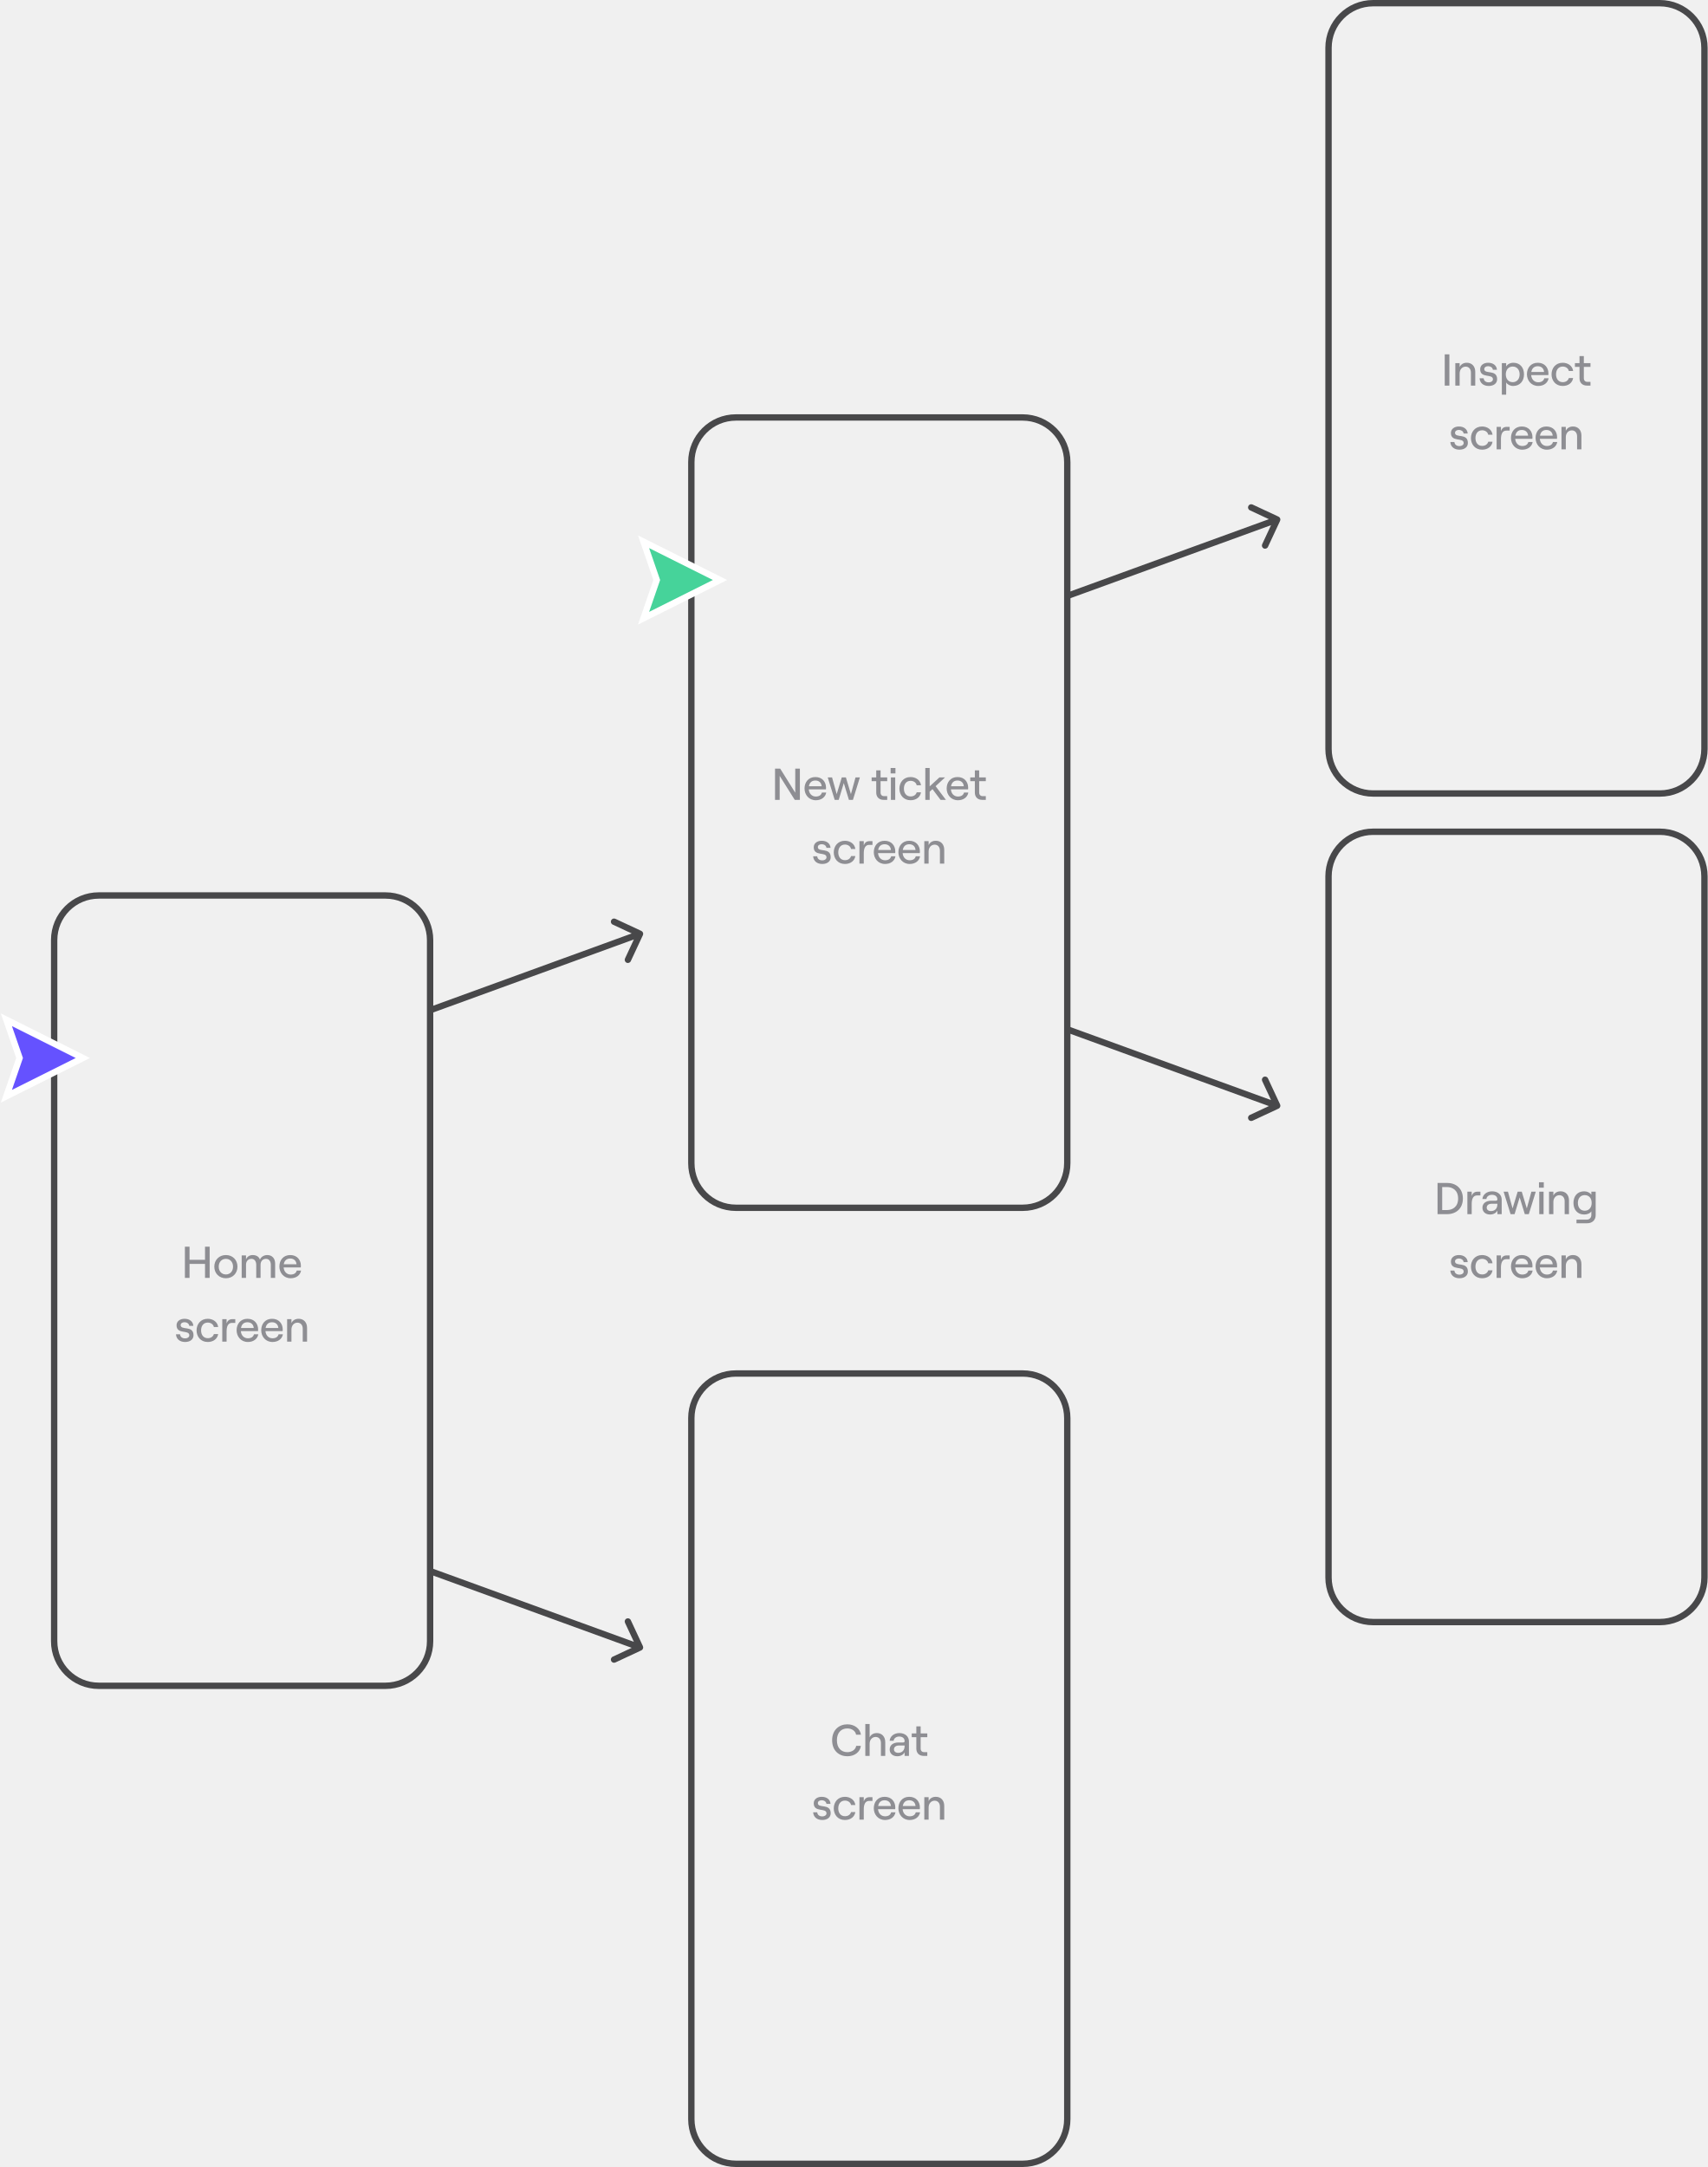
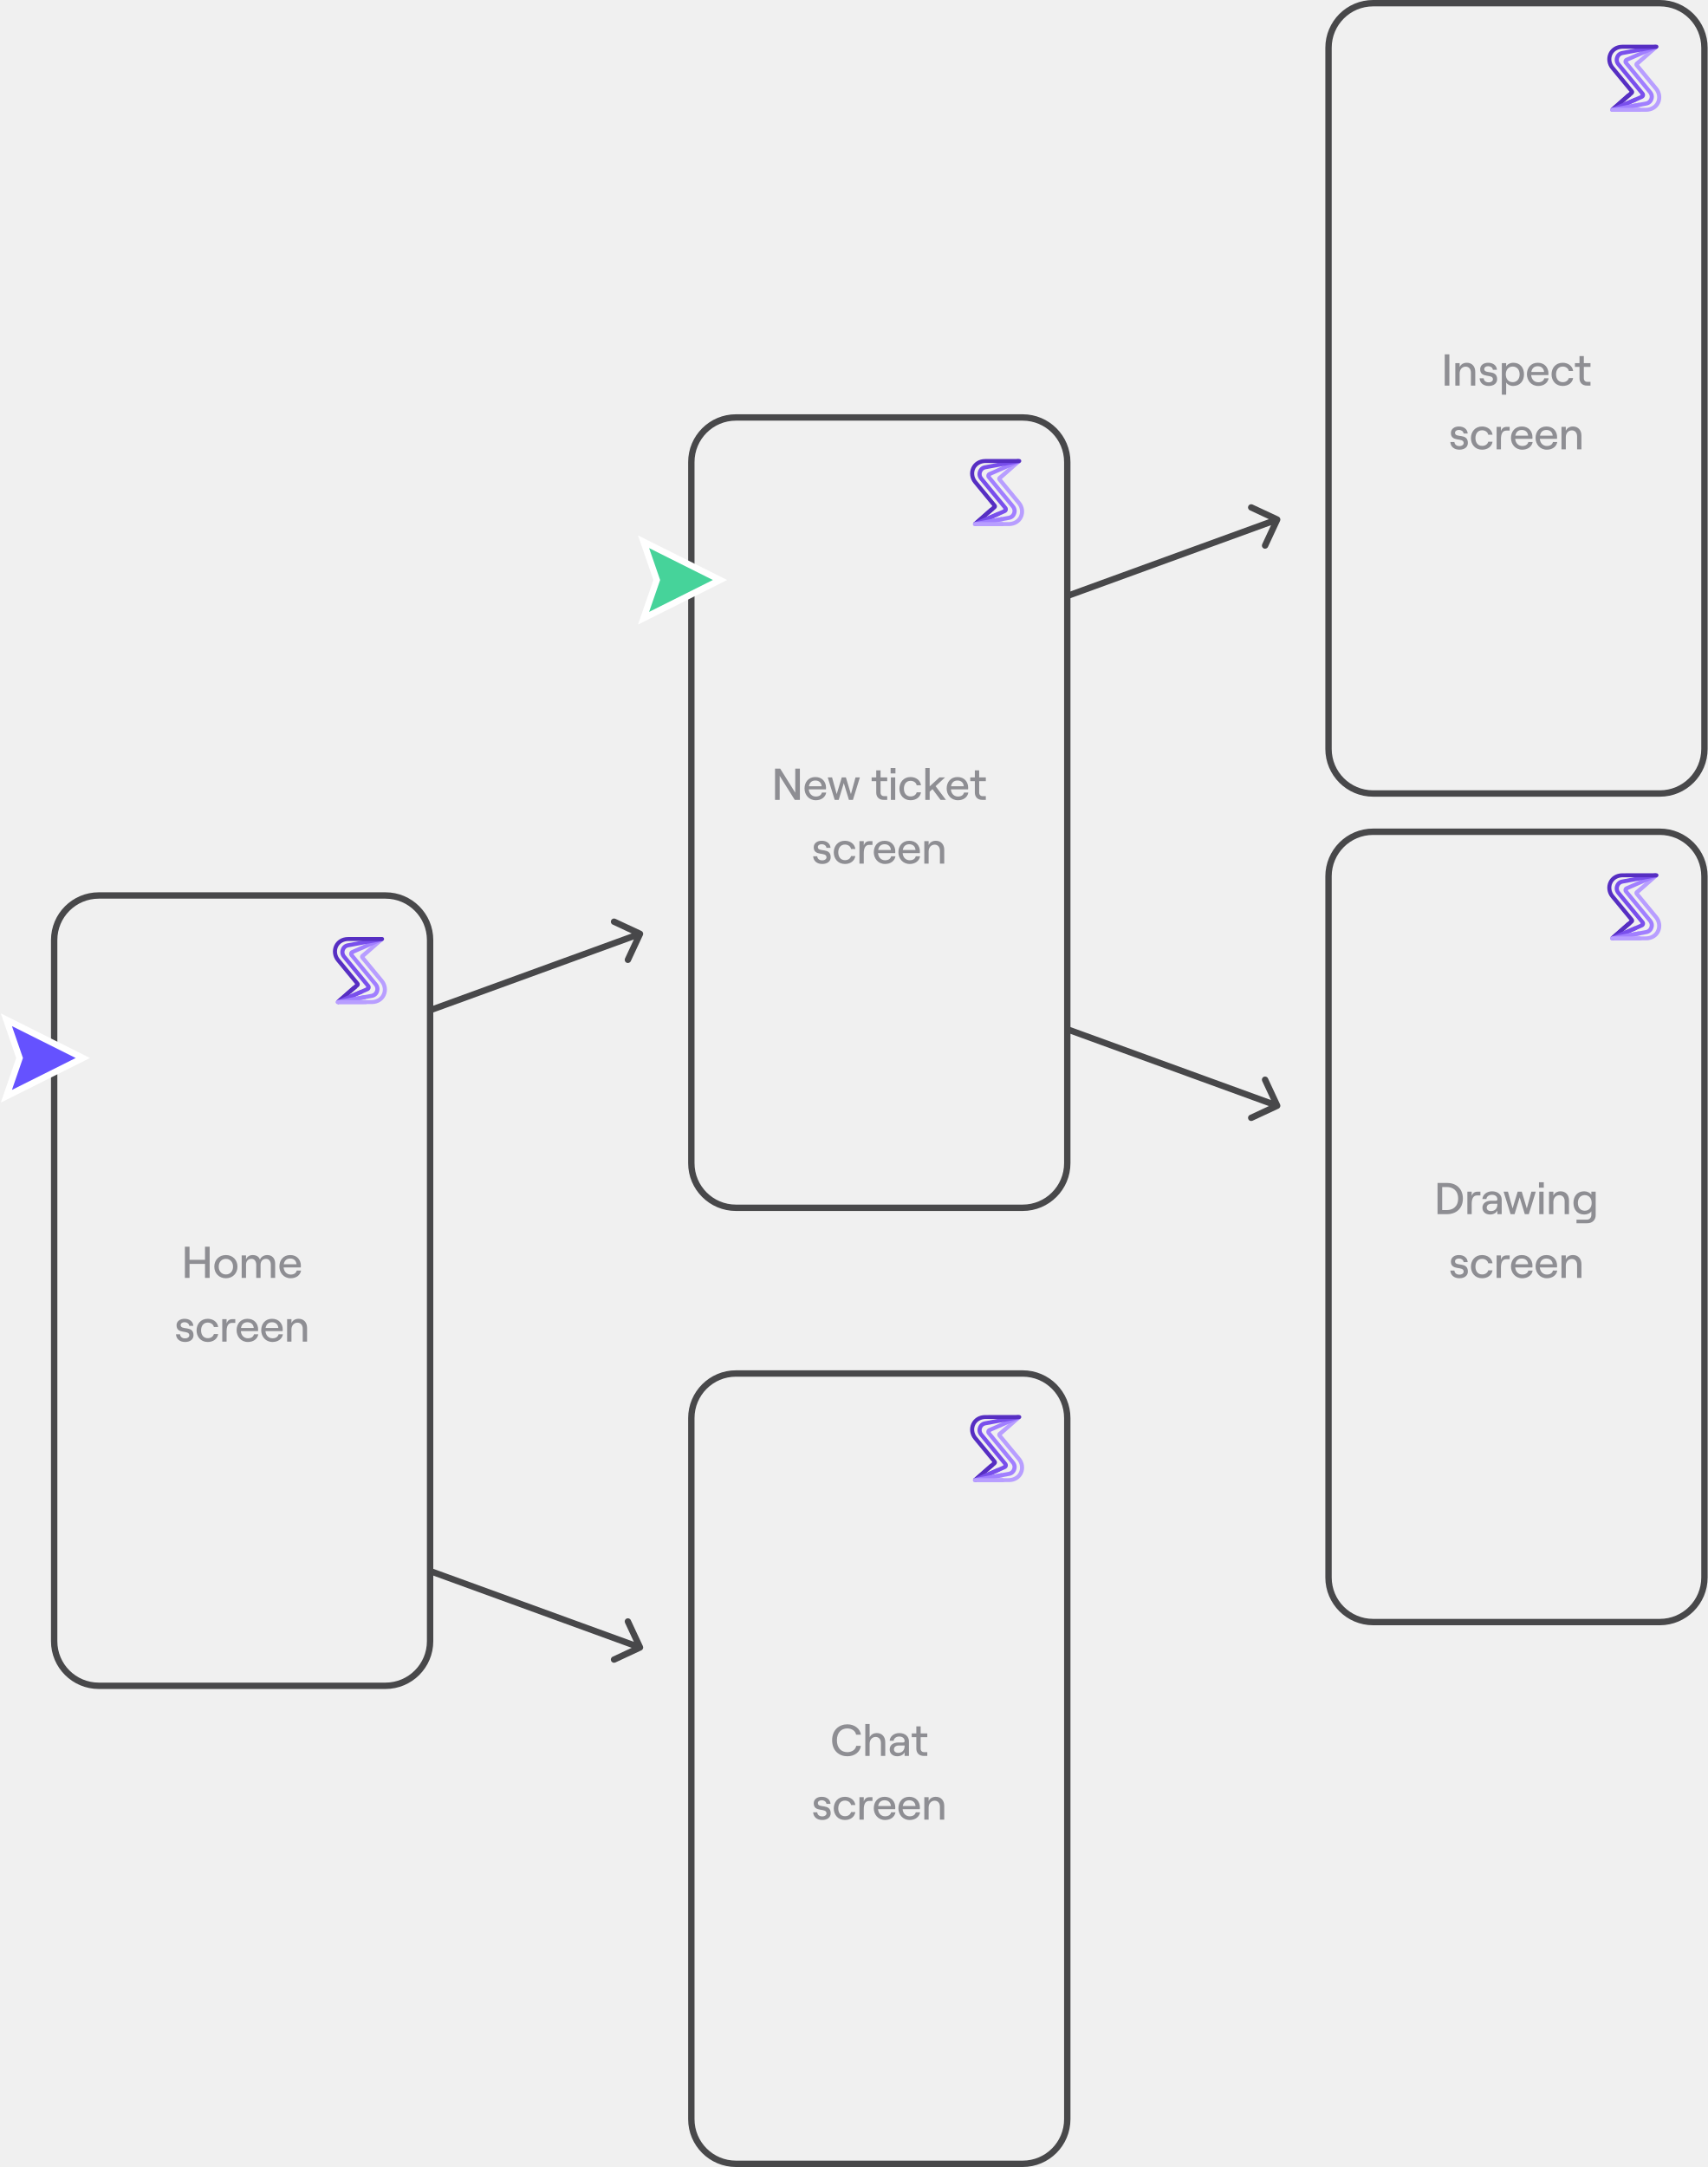
<svg xmlns="http://www.w3.org/2000/svg" width="536" height="680" viewBox="0 0 536 680" fill="none">
  <path d="M451.223 381H454.233C456.963 381 459.175 379.292 459.175 376.1C459.175 372.908 456.963 371.2 454.233 371.2H451.223V381ZM452.679 379.712V372.488H454.149C455.969 372.488 457.677 373.51 457.677 376.1C457.677 378.69 455.969 379.712 454.149 379.712H452.679ZM464.673 375.12V373.944H463.819C462.825 373.944 462.265 374.364 461.943 375.302V373.944H460.585V381H461.943V377.808C461.943 376.268 462.363 375.12 463.651 375.12H464.673ZM468.333 373.832C466.667 373.832 465.407 374.868 465.295 376.254H466.555C466.597 375.54 467.311 374.924 468.291 374.924C469.383 374.924 469.999 375.512 469.999 376.366C469.999 376.618 469.845 376.786 469.523 376.786H468.053C466.387 376.786 465.309 377.626 465.309 378.984C465.309 380.244 466.261 381.112 467.703 381.112C468.767 381.112 469.663 380.608 469.999 379.852V381H471.357V376.45C471.357 374.882 470.153 373.832 468.333 373.832ZM467.969 380.034C467.185 380.034 466.653 379.6 466.653 378.956C466.653 378.214 467.255 377.738 468.179 377.738H469.999V377.906C469.999 379.208 469.257 380.034 467.969 380.034ZM474.142 381H475.402L476.998 375.736L478.608 381H479.868L482.052 373.944H480.68L479.238 379.194L477.656 373.944H476.368L474.772 379.194L473.316 373.944H471.958L474.142 381ZM483.059 370.99V372.698H484.571V370.99H483.059ZM483.143 381H484.501V373.944H483.143V381ZM486.22 381H487.578V377.178C487.578 375.946 488.362 375.05 489.468 375.05C490.462 375.05 491.12 375.806 491.12 376.926V381H492.478V376.66C492.478 374.98 491.442 373.832 489.846 373.832C488.796 373.832 487.956 374.308 487.578 375.19V373.944H486.22V381ZM499.496 373.944V374.882C499.062 374.266 498.194 373.832 497.256 373.832C495.1 373.832 493.882 375.372 493.882 377.472C493.882 379.572 495.1 381.112 497.27 381.112C498.264 381.112 499.16 380.706 499.496 380.104V381.252C499.496 382.106 498.908 382.722 498.096 382.722H494.834V383.856H498.236C499.776 383.856 500.854 382.82 500.854 381.336V373.944H499.496ZM497.424 379.922C496.122 379.922 495.268 378.956 495.268 377.472C495.268 375.988 496.122 375.022 497.424 375.022C498.74 375.022 499.594 375.988 499.594 377.472C499.594 378.956 498.74 379.922 497.424 379.922ZM458.093 401.112C459.689 401.112 460.739 400.286 460.739 398.998C460.739 395.778 456.707 397.57 456.707 395.82C456.707 395.274 457.197 394.91 457.925 394.91C458.527 394.91 459.311 395.232 459.409 396.044H460.683C460.613 394.714 459.521 393.832 457.925 393.832C456.455 393.832 455.419 394.644 455.419 395.862C455.419 398.872 459.423 397.15 459.423 399.026C459.423 399.544 458.905 399.978 458.093 399.978C457.183 399.978 456.595 399.516 456.511 398.704H455.237C455.335 400.188 456.441 401.112 458.093 401.112ZM465.203 401.112C466.995 401.112 468.255 400.104 468.479 398.62H467.135C466.911 399.418 466.197 399.922 465.231 399.922C463.831 399.922 463.117 398.83 463.117 397.472C463.117 396.114 463.817 395.022 465.231 395.022C466.183 395.022 466.995 395.61 467.121 396.408H468.479C468.283 394.812 466.855 393.832 465.203 393.832C462.977 393.832 461.703 395.526 461.703 397.472C461.703 399.418 462.977 401.112 465.203 401.112ZM473.853 395.12V393.944H472.999C472.005 393.944 471.445 394.364 471.123 395.302V393.944H469.765V401H471.123V397.808C471.123 396.268 471.543 395.12 472.831 395.12H473.853ZM479.714 398.704C479.518 399.502 478.846 399.95 477.81 399.95C476.578 399.95 475.71 399.04 475.598 397.71H480.988C481.002 397.584 481.016 397.36 481.016 397.178C481.016 395.386 479.854 393.832 477.67 393.832C475.5 393.832 474.268 395.456 474.268 397.43C474.268 399.39 475.626 401.112 477.81 401.112C479.546 401.112 480.82 400.16 481.072 398.704H479.714ZM477.67 394.924C478.832 394.924 479.56 395.638 479.644 396.716H475.64C475.85 395.54 476.564 394.924 477.67 394.924ZM487.438 398.704C487.242 399.502 486.57 399.95 485.534 399.95C484.302 399.95 483.434 399.04 483.322 397.71H488.712C488.726 397.584 488.74 397.36 488.74 397.178C488.74 395.386 487.578 393.832 485.394 393.832C483.224 393.832 481.992 395.456 481.992 397.43C481.992 399.39 483.35 401.112 485.534 401.112C487.27 401.112 488.544 400.16 488.796 398.704H487.438ZM485.394 394.924C486.556 394.924 487.284 395.638 487.368 396.716H483.364C483.574 395.54 484.288 394.924 485.394 394.924ZM490.123 401H491.481V397.178C491.481 395.946 492.265 395.05 493.371 395.05C494.365 395.05 495.023 395.806 495.023 396.926V401H496.381V396.66C496.381 394.98 495.345 393.832 493.749 393.832C492.699 393.832 491.859 394.308 491.481 395.19V393.944H490.123V401Z" fill="#8E8E93" />
  <path d="M453.478 121H454.934V111.2H453.478V121ZM456.798 121H458.156V117.178C458.156 115.946 458.94 115.05 460.046 115.05C461.04 115.05 461.698 115.806 461.698 116.926V121H463.056V116.66C463.056 114.98 462.02 113.832 460.424 113.832C459.374 113.832 458.534 114.308 458.156 115.19V113.944H456.798V121ZM467.274 121.112C468.87 121.112 469.92 120.286 469.92 118.998C469.92 115.778 465.888 117.57 465.888 115.82C465.888 115.274 466.378 114.91 467.106 114.91C467.708 114.91 468.492 115.232 468.59 116.044H469.864C469.794 114.714 468.702 113.832 467.106 113.832C465.636 113.832 464.6 114.644 464.6 115.862C464.6 118.872 468.604 117.15 468.604 119.026C468.604 119.544 468.086 119.978 467.274 119.978C466.364 119.978 465.776 119.516 465.692 118.704H464.418C464.516 120.188 465.622 121.112 467.274 121.112ZM471.401 123.856H472.759V120.006C473.165 120.678 474.005 121.112 474.943 121.112C477.085 121.112 478.359 119.572 478.359 117.472C478.359 115.372 477.141 113.832 475.013 113.832C474.033 113.832 473.179 114.294 472.759 114.994V113.944H471.401V123.856ZM474.817 119.922C473.501 119.922 472.647 118.942 472.647 117.472C472.647 116.002 473.501 115.022 474.817 115.022C476.119 115.022 476.987 116.002 476.987 117.472C476.987 118.942 476.119 119.922 474.817 119.922ZM484.724 118.704C484.528 119.502 483.856 119.95 482.82 119.95C481.588 119.95 480.72 119.04 480.608 117.71H485.998C486.012 117.584 486.026 117.36 486.026 117.178C486.026 115.386 484.864 113.832 482.68 113.832C480.51 113.832 479.278 115.456 479.278 117.43C479.278 119.39 480.636 121.112 482.82 121.112C484.556 121.112 485.83 120.16 486.082 118.704H484.724ZM482.68 114.924C483.842 114.924 484.57 115.638 484.654 116.716H480.65C480.86 115.54 481.574 114.924 482.68 114.924ZM490.503 121.112C492.295 121.112 493.555 120.104 493.779 118.62H492.435C492.211 119.418 491.497 119.922 490.531 119.922C489.131 119.922 488.417 118.83 488.417 117.472C488.417 116.114 489.117 115.022 490.531 115.022C491.483 115.022 492.295 115.61 492.421 116.408H493.779C493.583 114.812 492.155 113.832 490.503 113.832C488.277 113.832 487.003 115.526 487.003 117.472C487.003 119.418 488.277 121.112 490.503 121.112ZM495.782 111.732V113.944H494.34V115.12H495.782V118.69C495.782 120.132 496.692 121 498.12 121H499.226V119.824H498.232C497.546 119.824 497.14 119.404 497.14 118.648V115.12H499.226V113.944H497.14V111.732H495.782ZM458.093 141.112C459.689 141.112 460.739 140.286 460.739 138.998C460.739 135.778 456.707 137.57 456.707 135.82C456.707 135.274 457.197 134.91 457.925 134.91C458.527 134.91 459.311 135.232 459.409 136.044H460.683C460.613 134.714 459.521 133.832 457.925 133.832C456.455 133.832 455.419 134.644 455.419 135.862C455.419 138.872 459.423 137.15 459.423 139.026C459.423 139.544 458.905 139.978 458.093 139.978C457.183 139.978 456.595 139.516 456.511 138.704H455.237C455.335 140.188 456.441 141.112 458.093 141.112ZM465.203 141.112C466.995 141.112 468.255 140.104 468.479 138.62H467.135C466.911 139.418 466.197 139.922 465.231 139.922C463.831 139.922 463.117 138.83 463.117 137.472C463.117 136.114 463.817 135.022 465.231 135.022C466.183 135.022 466.995 135.61 467.121 136.408H468.479C468.283 134.812 466.855 133.832 465.203 133.832C462.977 133.832 461.703 135.526 461.703 137.472C461.703 139.418 462.977 141.112 465.203 141.112ZM473.853 135.12V133.944H472.999C472.005 133.944 471.445 134.364 471.123 135.302V133.944H469.765V141H471.123V137.808C471.123 136.268 471.543 135.12 472.831 135.12H473.853ZM479.714 138.704C479.518 139.502 478.846 139.95 477.81 139.95C476.578 139.95 475.71 139.04 475.598 137.71H480.988C481.002 137.584 481.016 137.36 481.016 137.178C481.016 135.386 479.854 133.832 477.67 133.832C475.5 133.832 474.268 135.456 474.268 137.43C474.268 139.39 475.626 141.112 477.81 141.112C479.546 141.112 480.82 140.16 481.072 138.704H479.714ZM477.67 134.924C478.832 134.924 479.56 135.638 479.644 136.716H475.64C475.85 135.54 476.564 134.924 477.67 134.924ZM487.438 138.704C487.242 139.502 486.57 139.95 485.534 139.95C484.302 139.95 483.434 139.04 483.322 137.71H488.712C488.726 137.584 488.74 137.36 488.74 137.178C488.74 135.386 487.578 133.832 485.394 133.832C483.224 133.832 481.992 135.456 481.992 137.43C481.992 139.39 483.35 141.112 485.534 141.112C487.27 141.112 488.544 140.16 488.796 138.704H487.438ZM485.394 134.924C486.556 134.924 487.284 135.638 487.368 136.716H483.364C483.574 135.54 484.288 134.924 485.394 134.924ZM490.123 141H491.481V137.178C491.481 135.946 492.265 135.05 493.371 135.05C494.365 135.05 495.023 135.806 495.023 136.926V141H496.381V136.66C496.381 134.98 495.345 133.832 493.749 133.832C492.699 133.832 491.859 134.308 491.481 135.19V133.944H490.123V141Z" fill="#8E8E93" />
  <rect x="417" y="261" width="118" height="248" rx="14" stroke="#48484A" stroke-width="2" />
+   <g clip-path="url(#clip0_233_405)">
+     <path d="M505.994 293.842H516.559C518.051 293.818 519.233 293.123 519.794 292.039C520.443 290.826 520.209 289.311 519.344 288.263C517.302 285.788 515.266 283.314 513.225 280.84C512.897 280.433 512.95 279.826 513.347 279.49L519.578 274.241L520.367 275.101L514.447 280.315L520.326 287.438C521.491 288.84 521.795 290.831 521.005 292.487C520.28 294.013 518.712 295.073 516.682 295.073L506 295.085C505.661 295.085 505.386 294.808 505.386 294.466V294.455C505.38 294.119 505.655 293.842 505.994 293.842Z" fill="#B89EFF" />
+     <path d="M505.859 293.854L516.6 291.857C517.138 291.745 517.542 291.362 517.729 290.843C517.905 290.313 517.805 289.771 517.454 289.341C514.921 286.26 512.4 283.202 509.867 280.109C509.615 279.803 509.527 279.426 509.615 279.025C509.715 278.636 509.954 278.342 510.329 278.177L519.782 274.047L520.122 275.261L511.107 279.214C511.042 279.237 510.996 279.29 510.984 279.355C510.961 279.42 510.984 279.485 511.031 279.544C513.499 282.536 515.945 285.506 518.413 288.504C519.08 289.323 519.303 290.26 518.952 291.279C518.636 292.228 517.899 292.911 516.922 293.1L508.433 294.679L505.859 293.854Z" fill="#A17FFF" />
+     <path d="M520.075 275.266L509.334 277.264C508.784 277.376 508.381 277.747 508.205 278.277C508.03 278.807 508.129 279.349 508.48 279.779C511.013 282.861 513.534 285.918 516.068 289.005C516.319 289.323 516.407 289.7 516.319 290.101C516.22 290.49 515.968 290.785 515.605 290.949L506.152 295.079L505.812 293.866L514.827 289.913C514.88 289.889 514.927 289.836 514.95 289.771C514.962 289.706 514.95 289.642 514.909 289.583C509.556 283.096 512.253 286.36 507.527 280.622C506.86 279.803 506.637 278.866 506.988 277.847C507.304 276.898 508.03 276.215 509.018 276.026L519.659 274.029L520.075 275.266Z" fill="#794FEC" />
+     <path d="M519.934 275.278H509.369C507.877 275.302 506.702 275.997 506.134 277.069C505.497 278.295 505.731 279.809 506.596 280.857C508.638 283.332 510.674 285.806 512.715 288.281C513.043 288.687 512.99 289.294 512.587 289.63L506.368 294.879L505.578 294.019L511.493 288.805L505.619 281.67C504.455 280.268 504.151 278.277 504.941 276.622C505.66 275.102 507.234 274.041 509.252 274.041L519.934 274.029C520.274 274.029 520.56 274.306 520.56 274.648V274.66C520.56 275.001 520.274 275.278 519.934 275.278Z" fill="#562EC2" />
+     <path d="M512.037 290.089L506.363 294.873L505.573 294.007L510.762 289.435L512.037 290.089Z" fill="#562EC2" />
+     <path d="M513.845 291.721L506.158 295.079L505.818 293.866L513.178 290.637L513.845 291.721Z" fill="#794FEC" />
+     <path d="M505.859 293.854L514.459 292.251L514.786 293.477L508.428 294.673L505.859 293.854Z" fill="#A17FFF" />
+     <path d="M505.994 293.842H514.892C514.991 294.237 515.044 294.661 515.044 295.079L505.994 295.091C505.655 295.091 505.38 294.814 505.38 294.472V294.461C505.38 294.119 505.655 293.842 505.994 293.842Z" fill="#B89EFF" />
+   </g>
  <rect x="417" y="1" width="118" height="248" rx="14" stroke="#48484A" stroke-width="2" />
+   <g clip-path="url(#clip1_233_405)">
+     <path d="M505.994 33.842H516.559C518.051 33.818 519.233 33.123 519.794 32.039C520.443 30.826 520.209 29.311 519.344 28.263C517.302 25.788 515.266 23.314 513.225 20.84C512.897 20.433 512.95 19.826 513.347 19.491L519.578 14.241L520.367 15.101L514.447 20.315L520.326 27.438C521.491 28.84 521.795 30.831 521.005 32.487C520.28 34.013 518.712 35.073 516.682 35.073L506 35.085C505.661 35.085 505.386 34.808 505.386 34.467V34.455C505.38 34.119 505.655 33.842 505.994 33.842Z" fill="#B89EFF" />
+     <path d="M505.859 33.854L516.6 31.857C517.138 31.745 517.542 31.362 517.729 30.843C517.905 30.313 517.805 29.771 517.454 29.341C514.921 26.26 512.4 23.202 509.867 20.109C509.615 19.803 509.527 19.426 509.615 19.025C509.715 18.636 509.954 18.342 510.329 18.177L519.782 14.047L520.122 15.261L511.107 19.214C511.042 19.237 510.996 19.29 510.984 19.355C510.961 19.42 510.984 19.485 511.031 19.544C513.499 22.536 515.945 25.506 518.413 28.504C519.08 29.323 519.303 30.26 518.952 31.279C518.636 32.228 517.899 32.911 516.922 33.1L508.433 34.679L505.859 33.854Z" fill="#A17FFF" />
+     <path d="M520.075 15.267L509.334 17.264C508.784 17.376 508.381 17.747 508.205 18.277C508.03 18.807 508.129 19.349 508.48 19.779C511.013 22.86 513.534 25.918 516.068 29.005C516.319 29.323 516.407 29.701 516.319 30.101C516.22 30.49 515.968 30.785 515.605 30.95L506.152 35.079L505.812 33.866L514.827 29.913C514.88 29.889 514.927 29.836 514.95 29.771C514.962 29.706 514.95 29.642 514.909 29.583C509.556 23.096 512.253 26.36 507.527 20.622C506.86 19.803 506.637 18.866 506.988 17.847C507.304 16.898 508.03 16.215 509.018 16.026L519.659 14.029L520.075 15.267Z" fill="#794FEC" />
+     <path d="M519.934 15.278H509.369C507.877 15.302 506.702 15.997 506.134 17.069C505.497 18.295 505.731 19.809 506.596 20.858C508.638 23.332 510.674 25.806 512.715 28.281C513.043 28.687 512.99 29.294 512.587 29.63L506.368 34.879L505.578 34.019L511.493 28.805L505.619 21.671C504.455 20.268 504.151 18.277 504.941 16.622C505.66 15.101 507.234 14.041 509.252 14.041L519.934 14.029C520.274 14.029 520.56 14.306 520.56 14.648V14.66C520.56 15.001 520.274 15.278 519.934 15.278Z" fill="#562EC2" />
+     <path d="M512.037 30.089L506.363 34.873L505.573 34.007L510.762 29.435L512.037 30.089Z" fill="#562EC2" />
+     <path d="M513.845 31.721L506.158 35.079L505.818 33.866L513.178 30.637L513.845 31.721Z" fill="#794FEC" />
+     <path d="M505.859 33.854L514.459 32.252L514.786 33.477L508.428 34.673L505.859 33.854Z" fill="#A17FFF" />
+     <path d="M505.994 33.842H514.892C514.991 34.237 515.044 34.661 515.044 35.079L505.994 35.091C505.655 35.091 505.38 34.814 505.38 34.472V34.461C505.38 34.119 505.655 33.842 505.994 33.842Z" fill="#B89EFF" />
+   </g>
  <path d="M265.98 551.112C268.248 551.112 269.998 549.768 270.208 547.85H268.738C268.584 548.998 267.422 549.824 265.966 549.824C264.062 549.824 262.69 548.522 262.69 546.1C262.69 543.678 264.062 542.376 265.966 542.376C267.394 542.376 268.542 543.202 268.71 544.35H270.236C269.97 542.432 268.206 541.088 265.98 541.088C263.488 541.088 261.192 542.74 261.192 546.1C261.192 549.46 263.46 551.112 265.98 551.112ZM271.606 551H272.964V547.178C272.964 545.946 273.748 545.05 274.854 545.05C275.848 545.05 276.506 545.806 276.506 546.926V551H277.864V546.66C277.864 544.98 276.828 543.832 275.232 543.832C274.182 543.832 273.342 544.308 272.964 545.19V540.99H271.606V551ZM282.279 543.832C280.613 543.832 279.353 544.868 279.241 546.254H280.501C280.543 545.54 281.257 544.924 282.237 544.924C283.329 544.924 283.945 545.512 283.945 546.366C283.945 546.618 283.791 546.786 283.469 546.786H281.999C280.333 546.786 279.255 547.626 279.255 548.984C279.255 550.244 280.207 551.112 281.649 551.112C282.713 551.112 283.609 550.608 283.945 549.852V551H285.303V546.45C285.303 544.882 284.099 543.832 282.279 543.832ZM281.915 550.034C281.131 550.034 280.599 549.6 280.599 548.956C280.599 548.214 281.201 547.738 282.125 547.738H283.945V547.906C283.945 549.208 283.203 550.034 281.915 550.034ZM287.619 541.732V543.944H286.177V545.12H287.619V548.69C287.619 550.132 288.529 551 289.957 551H291.063V549.824H290.069C289.383 549.824 288.977 549.404 288.977 548.648V545.12H291.063V543.944H288.977V541.732H287.619ZM258.093 571.112C259.689 571.112 260.739 570.286 260.739 568.998C260.739 565.778 256.707 567.57 256.707 565.82C256.707 565.274 257.197 564.91 257.925 564.91C258.527 564.91 259.311 565.232 259.409 566.044H260.683C260.613 564.714 259.521 563.832 257.925 563.832C256.455 563.832 255.419 564.644 255.419 565.862C255.419 568.872 259.423 567.15 259.423 569.026C259.423 569.544 258.905 569.978 258.093 569.978C257.183 569.978 256.595 569.516 256.511 568.704H255.237C255.335 570.188 256.441 571.112 258.093 571.112ZM265.203 571.112C266.995 571.112 268.255 570.104 268.479 568.62H267.135C266.911 569.418 266.197 569.922 265.231 569.922C263.831 569.922 263.117 568.83 263.117 567.472C263.117 566.114 263.817 565.022 265.231 565.022C266.183 565.022 266.995 565.61 267.121 566.408H268.479C268.283 564.812 266.855 563.832 265.203 563.832C262.977 563.832 261.703 565.526 261.703 567.472C261.703 569.418 262.977 571.112 265.203 571.112ZM273.853 565.12V563.944H272.999C272.005 563.944 271.445 564.364 271.123 565.302V563.944H269.765V571H271.123V567.808C271.123 566.268 271.543 565.12 272.831 565.12H273.853ZM279.714 568.704C279.518 569.502 278.846 569.95 277.81 569.95C276.578 569.95 275.71 569.04 275.598 567.71H280.988C281.002 567.584 281.016 567.36 281.016 567.178C281.016 565.386 279.854 563.832 277.67 563.832C275.5 563.832 274.268 565.456 274.268 567.43C274.268 569.39 275.626 571.112 277.81 571.112C279.546 571.112 280.82 570.16 281.072 568.704H279.714ZM277.67 564.924C278.832 564.924 279.56 565.638 279.644 566.716H275.64C275.85 565.54 276.564 564.924 277.67 564.924ZM287.438 568.704C287.242 569.502 286.57 569.95 285.534 569.95C284.302 569.95 283.434 569.04 283.322 567.71H288.712C288.726 567.584 288.74 567.36 288.74 567.178C288.74 565.386 287.578 563.832 285.394 563.832C283.224 563.832 281.992 565.456 281.992 567.43C281.992 569.39 283.35 571.112 285.534 571.112C287.27 571.112 288.544 570.16 288.796 568.704H287.438ZM285.394 564.924C286.556 564.924 287.284 565.638 287.368 566.716H283.364C283.574 565.54 284.288 564.924 285.394 564.924ZM290.123 571H291.481V567.178C291.481 565.946 292.265 565.05 293.371 565.05C294.365 565.05 295.023 565.806 295.023 566.926V571H296.381V566.66C296.381 564.98 295.345 563.832 293.749 563.832C292.699 563.832 291.859 564.308 291.481 565.19V563.944H290.123V571Z" fill="#8E8E93" />
  <rect x="217" y="431" width="118" height="248" rx="14" stroke="#48484A" stroke-width="2" />
+   <g clip-path="url(#clip2_233_405)">
+     <path d="M305.994 463.842H316.559C318.051 463.818 319.232 463.123 319.794 462.039C320.443 460.826 320.209 459.311 319.344 458.263C317.302 455.788 315.266 453.314 313.224 450.84C312.897 450.433 312.95 449.826 313.347 449.49L319.578 444.241L320.367 445.101L314.447 450.315L320.326 457.438C321.491 458.84 321.795 460.831 321.005 462.487C320.28 464.013 318.712 465.073 316.682 465.073L306 465.085C305.66 465.085 305.385 464.808 305.385 464.466V464.455C305.38 464.119 305.655 463.842 305.994 463.842Z" fill="#B89EFF" />
+     <path d="M305.859 463.854L316.6 461.857C317.138 461.745 317.542 461.362 317.729 460.843C317.905 460.313 317.805 459.771 317.454 459.341C314.921 456.26 312.4 453.202 309.867 450.109C309.615 449.803 309.527 449.426 309.615 449.025C309.715 448.636 309.954 448.342 310.329 448.177L319.782 444.047L320.122 445.261L311.107 449.214C311.042 449.237 310.996 449.29 310.984 449.355C310.961 449.42 310.984 449.485 311.031 449.544C313.499 452.536 315.945 455.506 318.413 458.504C319.08 459.323 319.303 460.26 318.952 461.279C318.636 462.228 317.899 462.911 316.922 463.1L308.433 464.679L305.859 463.854Z" fill="#A17FFF" />
+     <path d="M320.075 445.266L309.334 447.264C308.784 447.376 308.381 447.747 308.205 448.277C308.03 448.807 308.129 449.349 308.48 449.779C311.013 452.861 313.534 455.918 316.068 459.005C316.319 459.323 316.407 459.7 316.319 460.101C316.22 460.49 315.968 460.785 315.605 460.949L306.152 465.079L305.812 463.866L314.827 459.913C314.88 459.889 314.927 459.836 314.95 459.771C314.962 459.706 314.95 459.642 314.909 459.583C309.556 453.096 312.253 456.36 307.527 450.622C306.86 449.803 306.637 448.866 306.988 447.847C307.304 446.898 308.03 446.215 309.018 446.026L319.659 444.029L320.075 445.266Z" fill="#794FEC" />
+     <path d="M319.934 445.278H309.369C307.877 445.302 306.702 445.997 306.134 447.069C305.497 448.295 305.731 449.809 306.596 450.857C308.638 453.332 310.674 455.806 312.715 458.281C313.043 458.687 312.99 459.294 312.587 459.63L306.368 464.879L305.578 464.019L311.493 458.805L305.619 451.67C304.455 450.268 304.151 448.277 304.941 446.622C305.66 445.102 307.234 444.041 309.252 444.041L319.934 444.029C320.274 444.029 320.56 444.306 320.56 444.648V444.66C320.56 445.001 320.274 445.278 319.934 445.278Z" fill="#562EC2" />
+     <path d="M312.037 460.089L306.362 464.873L305.573 464.007L310.762 459.435L312.037 460.089Z" fill="#562EC2" />
+     <path d="M313.845 461.721L306.158 465.079L305.818 463.866L313.178 460.637L313.845 461.721Z" fill="#794FEC" />
+     <path d="M305.859 463.854L314.459 462.251L314.786 463.477L308.428 464.673L305.859 463.854Z" fill="#A17FFF" />
+     <path d="M305.994 463.842H314.892C314.991 464.237 315.044 464.661 315.044 465.079L305.994 465.091C305.655 465.091 305.38 464.814 305.38 464.472V464.461C305.38 464.119 305.655 463.842 305.994 463.842Z" fill="#B89EFF" />
+   </g>
  <path d="M243.272 251H244.728V243.468L249.46 251H251.07V241.2H249.614V248.746L244.896 241.2H243.272V251ZM257.975 248.704C257.779 249.502 257.107 249.95 256.071 249.95C254.839 249.95 253.971 249.04 253.859 247.71H259.249C259.263 247.584 259.277 247.36 259.277 247.178C259.277 245.386 258.115 243.832 255.931 243.832C253.761 243.832 252.529 245.456 252.529 247.43C252.529 249.39 253.887 251.112 256.071 251.112C257.807 251.112 259.081 250.16 259.333 248.704H257.975ZM255.931 244.924C257.093 244.924 257.821 245.638 257.905 246.716H253.901C254.111 245.54 254.825 244.924 255.931 244.924ZM261.995 251H263.255L264.851 245.736L266.461 251H267.721L269.905 243.944H268.533L267.091 249.194L265.509 243.944H264.221L262.625 249.194L261.169 243.944H259.811L261.995 251ZM275.034 241.732V243.944H273.592V245.12H275.034V248.69C275.034 250.132 275.944 251 277.372 251H278.478V249.824H277.484C276.798 249.824 276.392 249.404 276.392 248.648V245.12H278.478V243.944H276.392V241.732H275.034ZM279.552 240.99V242.698H281.064V240.99H279.552ZM279.636 251H280.994V243.944H279.636V251ZM285.807 251.112C287.599 251.112 288.859 250.104 289.083 248.62H287.739C287.515 249.418 286.801 249.922 285.835 249.922C284.435 249.922 283.721 248.83 283.721 247.472C283.721 246.114 284.421 245.022 285.835 245.022C286.787 245.022 287.599 245.61 287.725 246.408H289.083C288.887 244.812 287.459 243.832 285.807 243.832C283.581 243.832 282.307 245.526 282.307 247.472C282.307 249.418 283.581 251.112 285.807 251.112ZM295.227 251H296.907L293.673 246.702L296.641 243.944H294.877L291.811 246.758V240.99H290.439V251H291.811V248.438L292.693 247.626L295.227 251ZM302.587 248.704C302.391 249.502 301.719 249.95 300.683 249.95C299.451 249.95 298.583 249.04 298.471 247.71H303.861C303.875 247.584 303.889 247.36 303.889 247.178C303.889 245.386 302.727 243.832 300.543 243.832C298.373 243.832 297.141 245.456 297.141 247.43C297.141 249.39 298.499 251.112 300.683 251.112C302.419 251.112 303.693 250.16 303.945 248.704H302.587ZM300.543 244.924C301.705 244.924 302.433 245.638 302.517 246.716H298.513C298.723 245.54 299.437 244.924 300.543 244.924ZM305.987 241.732V243.944H304.545V245.12H305.987V248.69C305.987 250.132 306.897 251 308.325 251H309.431V249.824H308.437C307.751 249.824 307.345 249.404 307.345 248.648V245.12H309.431V243.944H307.345V241.732H305.987ZM258.093 271.112C259.689 271.112 260.739 270.286 260.739 268.998C260.739 265.778 256.707 267.57 256.707 265.82C256.707 265.274 257.197 264.91 257.925 264.91C258.527 264.91 259.311 265.232 259.409 266.044H260.683C260.613 264.714 259.521 263.832 257.925 263.832C256.455 263.832 255.419 264.644 255.419 265.862C255.419 268.872 259.423 267.15 259.423 269.026C259.423 269.544 258.905 269.978 258.093 269.978C257.183 269.978 256.595 269.516 256.511 268.704H255.237C255.335 270.188 256.441 271.112 258.093 271.112ZM265.203 271.112C266.995 271.112 268.255 270.104 268.479 268.62H267.135C266.911 269.418 266.197 269.922 265.231 269.922C263.831 269.922 263.117 268.83 263.117 267.472C263.117 266.114 263.817 265.022 265.231 265.022C266.183 265.022 266.995 265.61 267.121 266.408H268.479C268.283 264.812 266.855 263.832 265.203 263.832C262.977 263.832 261.703 265.526 261.703 267.472C261.703 269.418 262.977 271.112 265.203 271.112ZM273.853 265.12V263.944H272.999C272.005 263.944 271.445 264.364 271.123 265.302V263.944H269.765V271H271.123V267.808C271.123 266.268 271.543 265.12 272.831 265.12H273.853ZM279.714 268.704C279.518 269.502 278.846 269.95 277.81 269.95C276.578 269.95 275.71 269.04 275.598 267.71H280.988C281.002 267.584 281.016 267.36 281.016 267.178C281.016 265.386 279.854 263.832 277.67 263.832C275.5 263.832 274.268 265.456 274.268 267.43C274.268 269.39 275.626 271.112 277.81 271.112C279.546 271.112 280.82 270.16 281.072 268.704H279.714ZM277.67 264.924C278.832 264.924 279.56 265.638 279.644 266.716H275.64C275.85 265.54 276.564 264.924 277.67 264.924ZM287.438 268.704C287.242 269.502 286.57 269.95 285.534 269.95C284.302 269.95 283.434 269.04 283.322 267.71H288.712C288.726 267.584 288.74 267.36 288.74 267.178C288.74 265.386 287.578 263.832 285.394 263.832C283.224 263.832 281.992 265.456 281.992 267.43C281.992 269.39 283.35 271.112 285.534 271.112C287.27 271.112 288.544 270.16 288.796 268.704H287.438ZM285.394 264.924C286.556 264.924 287.284 265.638 287.368 266.716H283.364C283.574 265.54 284.288 264.924 285.394 264.924ZM290.123 271H291.481V267.178C291.481 265.946 292.265 265.05 293.371 265.05C294.365 265.05 295.023 265.806 295.023 266.926V271H296.381V266.66C296.381 264.98 295.345 263.832 293.749 263.832C292.699 263.832 291.859 264.308 291.481 265.19V263.944H290.123V271Z" fill="#8E8E93" />
  <rect x="217" y="131" width="118" height="248" rx="14" stroke="#48484A" stroke-width="2" />
+   <g clip-path="url(#clip3_233_405)">
+     <path d="M305.994 163.842H316.559C318.051 163.818 319.232 163.123 319.794 162.039C320.443 160.826 320.209 159.311 319.344 158.263C317.302 155.788 315.266 153.314 313.224 150.84C312.897 150.433 312.95 149.826 313.347 149.49L319.578 144.241L320.367 145.101L314.447 150.315L320.326 157.438C321.491 158.84 321.795 160.831 321.005 162.487C320.28 164.013 318.712 165.073 316.682 165.073L306 165.085C305.66 165.085 305.385 164.808 305.385 164.466V164.455C305.38 164.119 305.655 163.842 305.994 163.842Z" fill="#B89EFF" />
+     <path d="M305.859 163.854L316.6 161.857C317.138 161.745 317.542 161.362 317.729 160.843C317.905 160.313 317.805 159.771 317.454 159.341C314.921 156.26 312.4 153.202 309.867 150.109C309.615 149.803 309.527 149.426 309.615 149.025C309.715 148.636 309.954 148.342 310.329 148.177L319.782 144.047L320.122 145.261L311.107 149.214C311.042 149.237 310.996 149.29 310.984 149.355C310.961 149.42 310.984 149.485 311.031 149.544C313.499 152.536 315.945 155.506 318.413 158.504C319.08 159.323 319.303 160.26 318.952 161.279C318.636 162.228 317.899 162.911 316.922 163.1L308.433 164.679L305.859 163.854Z" fill="#A17FFF" />
+     <path d="M320.075 145.266L309.334 147.264C308.784 147.376 308.381 147.747 308.205 148.277C308.03 148.807 308.129 149.349 308.48 149.779C311.013 152.861 313.534 155.918 316.068 159.005C316.319 159.323 316.407 159.7 316.319 160.101C316.22 160.49 315.968 160.785 315.605 160.949L306.152 165.079L305.812 163.866L314.827 159.913C314.88 159.889 314.927 159.836 314.95 159.771C314.962 159.706 314.95 159.642 314.909 159.583C309.556 153.096 312.253 156.36 307.527 150.622C306.86 149.803 306.637 148.866 306.988 147.847C307.304 146.898 308.03 146.215 309.018 146.026L319.659 144.029L320.075 145.266Z" fill="#794FEC" />
+     <path d="M319.934 145.278H309.369C307.877 145.302 306.702 145.997 306.134 147.069C305.497 148.295 305.731 149.809 306.596 150.857C308.638 153.332 310.674 155.806 312.715 158.281C313.043 158.687 312.99 159.294 312.587 159.63L306.368 164.879L305.578 164.019L311.493 158.805L305.619 151.67C304.455 150.268 304.151 148.277 304.941 146.622C305.66 145.102 307.234 144.041 309.252 144.041L319.934 144.029C320.274 144.029 320.56 144.306 320.56 144.648V144.66C320.56 145.001 320.274 145.278 319.934 145.278Z" fill="#562EC2" />
+     <path d="M312.037 160.089L306.362 164.873L305.573 164.007L310.762 159.435L312.037 160.089Z" fill="#562EC2" />
+     <path d="M313.845 161.721L306.158 165.079L305.818 163.866L313.178 160.637L313.845 161.721Z" fill="#794FEC" />
+     <path d="M305.859 163.854L314.459 162.251L314.786 163.477L308.428 164.673L305.859 163.854Z" fill="#A17FFF" />
+     <path d="M305.994 163.842H314.892C314.991 164.237 315.044 164.661 315.044 165.079L305.994 165.091C305.655 165.091 305.38 164.814 305.38 164.472V164.461C305.38 164.119 305.655 163.842 305.994 163.842Z" fill="#B89EFF" />
+   </g>
  <path d="M64.352 391.2V395.316H59.494V391.2H58.038V401H59.494V396.604H64.352V401H65.808V391.2H64.352ZM70.907 401.112C73.022 401.112 74.534 399.586 74.534 397.472C74.534 395.358 73.022 393.832 70.907 393.832C68.793 393.832 67.267 395.358 67.267 397.472C67.267 399.586 68.793 401.112 70.907 401.112ZM70.907 399.922C69.564 399.922 68.653 398.914 68.653 397.472C68.653 396.03 69.564 395.022 70.907 395.022C72.237 395.022 73.147 396.03 73.147 397.472C73.147 398.914 72.237 399.922 70.907 399.922ZM75.863 401H77.221V396.898C77.221 395.778 77.865 395.022 78.943 395.022C79.867 395.022 80.427 395.778 80.427 396.898V401H81.785V396.898C81.785 395.778 82.429 395.022 83.507 395.022C84.445 395.022 85.005 395.778 85.005 396.898V401H86.363V396.52C86.363 394.882 85.411 393.832 83.885 393.832C82.793 393.832 81.869 394.476 81.589 395.274C81.309 394.35 80.455 393.832 79.307 393.832C78.271 393.832 77.515 394.406 77.221 395.204V393.944H75.863V401ZM93.139 398.704C92.943 399.502 92.271 399.95 91.235 399.95C90.003 399.95 89.135 399.04 89.023 397.71H94.413C94.427 397.584 94.441 397.36 94.441 397.178C94.441 395.386 93.279 393.832 91.095 393.832C88.925 393.832 87.693 395.456 87.693 397.43C87.693 399.39 89.051 401.112 91.235 401.112C92.971 401.112 94.245 400.16 94.497 398.704H93.139ZM91.095 394.924C92.257 394.924 92.985 395.638 93.069 396.716H89.065C89.275 395.54 89.989 394.924 91.095 394.924ZM58.093 421.112C59.689 421.112 60.739 420.286 60.739 418.998C60.739 415.778 56.707 417.57 56.707 415.82C56.707 415.274 57.197 414.91 57.925 414.91C58.527 414.91 59.311 415.232 59.409 416.044H60.683C60.613 414.714 59.521 413.832 57.925 413.832C56.455 413.832 55.419 414.644 55.419 415.862C55.419 418.872 59.423 417.15 59.423 419.026C59.423 419.544 58.905 419.978 58.093 419.978C57.183 419.978 56.595 419.516 56.511 418.704H55.237C55.335 420.188 56.441 421.112 58.093 421.112ZM65.203 421.112C66.995 421.112 68.255 420.104 68.479 418.62H67.135C66.911 419.418 66.197 419.922 65.231 419.922C63.831 419.922 63.117 418.83 63.117 417.472C63.117 416.114 63.817 415.022 65.231 415.022C66.183 415.022 66.995 415.61 67.121 416.408H68.479C68.283 414.812 66.855 413.832 65.203 413.832C62.977 413.832 61.703 415.526 61.703 417.472C61.703 419.418 62.977 421.112 65.203 421.112ZM73.853 415.12V413.944H72.999C72.005 413.944 71.445 414.364 71.123 415.302V413.944H69.765V421H71.123V417.808C71.123 416.268 71.543 415.12 72.831 415.12H73.853ZM79.713 418.704C79.517 419.502 78.846 419.95 77.809 419.95C76.578 419.95 75.71 419.04 75.597 417.71H80.987C81.001 417.584 81.016 417.36 81.016 417.178C81.016 415.386 79.853 413.832 77.669 413.832C75.499 413.832 74.267 415.456 74.267 417.43C74.267 419.39 75.626 421.112 77.809 421.112C79.546 421.112 80.82 420.16 81.072 418.704H79.713ZM77.669 414.924C78.832 414.924 79.559 415.638 79.644 416.716H75.639C75.85 415.54 76.564 414.924 77.669 414.924ZM87.438 418.704C87.242 419.502 86.57 419.95 85.534 419.95C84.302 419.95 83.434 419.04 83.322 417.71H88.712C88.726 417.584 88.74 417.36 88.74 417.178C88.74 415.386 87.578 413.832 85.394 413.832C83.224 413.832 81.992 415.456 81.992 417.43C81.992 419.39 83.35 421.112 85.534 421.112C87.27 421.112 88.544 420.16 88.796 418.704H87.438ZM85.394 414.924C86.556 414.924 87.284 415.638 87.368 416.716H83.364C83.574 415.54 84.288 414.924 85.394 414.924ZM90.123 421H91.481V417.178C91.481 415.946 92.265 415.05 93.371 415.05C94.365 415.05 95.023 415.806 95.023 416.926V421H96.381V416.66C96.381 414.98 95.345 413.832 93.749 413.832C92.699 413.832 91.859 414.308 91.481 415.19V413.944H90.123V421Z" fill="#8E8E93" />
  <rect x="17" y="281" width="118" height="248" rx="14" stroke="#48484A" stroke-width="2" />
+   <g clip-path="url(#clip4_233_405)">
+     <path d="M105.994 313.842H116.559C118.051 313.818 119.232 313.123 119.794 312.039C120.443 310.826 120.209 309.311 119.344 308.263C117.302 305.788 115.266 303.314 113.224 300.84C112.897 300.433 112.95 299.826 113.347 299.49L119.578 294.241L120.367 295.101L114.447 300.315L120.326 307.438C121.491 308.84 121.795 310.831 121.005 312.487C120.28 314.013 118.712 315.073 116.682 315.073L106 315.085C105.66 315.085 105.385 314.808 105.385 314.466V314.455C105.38 314.119 105.655 313.842 105.994 313.842Z" fill="#B89EFF" />
+     <path d="M105.859 313.854L116.6 311.857C117.138 311.745 117.542 311.362 117.729 310.843C117.905 310.313 117.805 309.771 117.454 309.341C114.921 306.26 112.4 303.202 109.867 300.109C109.615 299.803 109.527 299.426 109.615 299.025C109.715 298.636 109.954 298.342 110.329 298.177L119.782 294.047L120.122 295.261L111.107 299.214C111.042 299.237 110.996 299.29 110.984 299.355C110.961 299.42 110.984 299.485 111.031 299.544C113.499 302.536 115.945 305.506 118.413 308.504C119.08 309.323 119.303 310.26 118.952 311.279C118.636 312.228 117.899 312.911 116.922 313.1L108.433 314.679L105.859 313.854Z" fill="#A17FFF" />
+     <path d="M120.075 295.266L109.334 297.264C108.784 297.376 108.381 297.747 108.205 298.277C108.03 298.807 108.129 299.349 108.48 299.779C111.013 302.861 113.534 305.918 116.068 309.005C116.319 309.323 116.407 309.7 116.319 310.101C116.22 310.49 115.968 310.785 115.605 310.949L106.152 315.079L105.812 313.866L114.827 309.913C114.88 309.889 114.927 309.836 114.95 309.771C114.962 309.706 114.95 309.642 114.909 309.583C109.556 303.096 112.253 306.36 107.527 300.622C106.86 299.803 106.637 298.866 106.988 297.847C107.304 296.898 108.03 296.215 109.018 296.026L119.659 294.029L120.075 295.266Z" fill="#794FEC" />
+     <path d="M119.934 295.278H109.369C107.877 295.302 106.702 295.997 106.134 297.069C105.497 298.295 105.731 299.809 106.596 300.857C108.638 303.332 110.674 305.806 112.715 308.281C113.043 308.687 112.99 309.294 112.587 309.63L106.368 314.879L105.578 314.019L111.493 308.805L105.619 301.67C104.455 300.268 104.151 298.277 104.941 296.622C105.66 295.102 107.234 294.041 109.252 294.041L119.934 294.029C120.274 294.029 120.56 294.306 120.56 294.648V294.66C120.56 295.001 120.274 295.278 119.934 295.278Z" fill="#562EC2" />
+     <path d="M112.037 310.089L106.362 314.873L105.573 314.007L110.762 309.435L112.037 310.089Z" fill="#562EC2" />
+     <path d="M113.845 311.721L106.158 315.079L105.818 313.866L113.178 310.637L113.845 311.721Z" fill="#794FEC" />
+     <path d="M105.859 313.854L114.459 312.251L114.786 313.477L108.428 314.673L105.859 313.854Z" fill="#A17FFF" />
+     <path d="M105.994 313.842H114.892C114.991 314.237 115.044 314.661 115.044 315.079L105.994 315.091C105.655 315.091 105.38 314.814 105.38 314.472V314.461C105.38 314.119 105.655 313.842 105.994 313.842Z" fill="#B89EFF" />
+   </g>
  <path d="M135.453 492.09C134.934 491.901 134.36 492.168 134.171 492.687C133.982 493.206 134.25 493.78 134.769 493.969L135.453 492.09ZM201.312 517.877C201.812 517.644 202.029 517.049 201.796 516.548L197.992 508.391C197.759 507.891 197.164 507.674 196.663 507.908C196.162 508.141 195.946 508.736 196.179 509.237L199.56 516.487L192.31 519.868C191.809 520.101 191.593 520.696 191.826 521.197C192.06 521.697 192.655 521.914 193.155 521.681L201.312 517.877ZM134.769 493.969L200.547 517.91L201.231 516.031L135.453 492.09L134.769 493.969Z" fill="#48484A" />
  <path d="M134.769 316.031C134.25 316.22 133.982 316.794 134.171 317.313C134.36 317.832 134.934 318.099 135.453 317.91L134.769 316.031ZM201.796 293.452C202.029 292.951 201.812 292.356 201.312 292.123L193.155 288.319C192.655 288.086 192.06 288.303 191.826 288.803C191.593 289.304 191.809 289.899 192.31 290.132L199.56 293.513L196.179 300.763C195.946 301.264 196.162 301.859 196.663 302.092C197.164 302.326 197.759 302.109 197.992 301.609L201.796 293.452ZM135.453 317.91L201.231 293.969L200.547 292.09L134.769 316.031L135.453 317.91Z" fill="#48484A" />
  <path d="M335.453 322.09C334.934 321.901 334.36 322.168 334.171 322.687C333.982 323.206 334.25 323.78 334.769 323.969L335.453 322.09ZM401.312 347.877C401.812 347.644 402.029 347.049 401.796 346.548L397.992 338.391C397.759 337.891 397.164 337.674 396.663 337.908C396.162 338.141 395.946 338.736 396.179 339.237L399.56 346.487L392.31 349.868C391.809 350.101 391.593 350.696 391.826 351.197C392.06 351.697 392.655 351.914 393.155 351.681L401.312 347.877ZM334.769 323.969L400.547 347.91L401.231 346.031L335.453 322.09L334.769 323.969Z" fill="#48484A" />
  <path d="M334.769 186.031C334.25 186.22 333.982 186.794 334.171 187.313C334.36 187.832 334.934 188.099 335.453 187.91L334.769 186.031ZM401.796 163.452C402.029 162.951 401.812 162.356 401.312 162.123L393.155 158.319C392.655 158.086 392.06 158.303 391.826 158.803C391.593 159.304 391.809 159.899 392.31 160.132L399.56 163.513L396.179 170.763C395.946 171.264 396.162 171.859 396.663 172.092C397.164 172.326 397.759 172.109 397.992 171.609L401.796 163.452ZM335.453 187.91L401.231 163.969L400.547 162.09L334.769 186.031L335.453 187.91Z" fill="#48484A" />
  <path fill-rule="evenodd" clip-rule="evenodd" d="M26 332L2 344L6.144 332L2 320L26 332Z" fill="#6552FF" stroke="white" stroke-width="2" />
  <path fill-rule="evenodd" clip-rule="evenodd" d="M226 182L202 194L206.144 182L202 170L226 182Z" fill="#46D39A" stroke="white" stroke-width="2" />
+   <defs>
+     <clipPath id="clip0_233_405">
+       <rect width="18" height="21.273" fill="white" transform="translate(504 274)" />
+     </clipPath>
+     <clipPath id="clip1_233_405">
+       <rect width="18" height="21.273" fill="white" transform="translate(504 14)" />
+     </clipPath>
+     <clipPath id="clip2_233_405">
+       <rect width="18" height="21.273" fill="white" transform="translate(304 444)" />
+     </clipPath>
+     <clipPath id="clip3_233_405">
+       <rect width="18" height="21.273" fill="white" transform="translate(304 144)" />
+     </clipPath>
+     <clipPath id="clip4_233_405">
+       <rect width="18" height="21.273" fill="white" transform="translate(104 294)" />
+     </clipPath>
+   </defs>
</svg>
